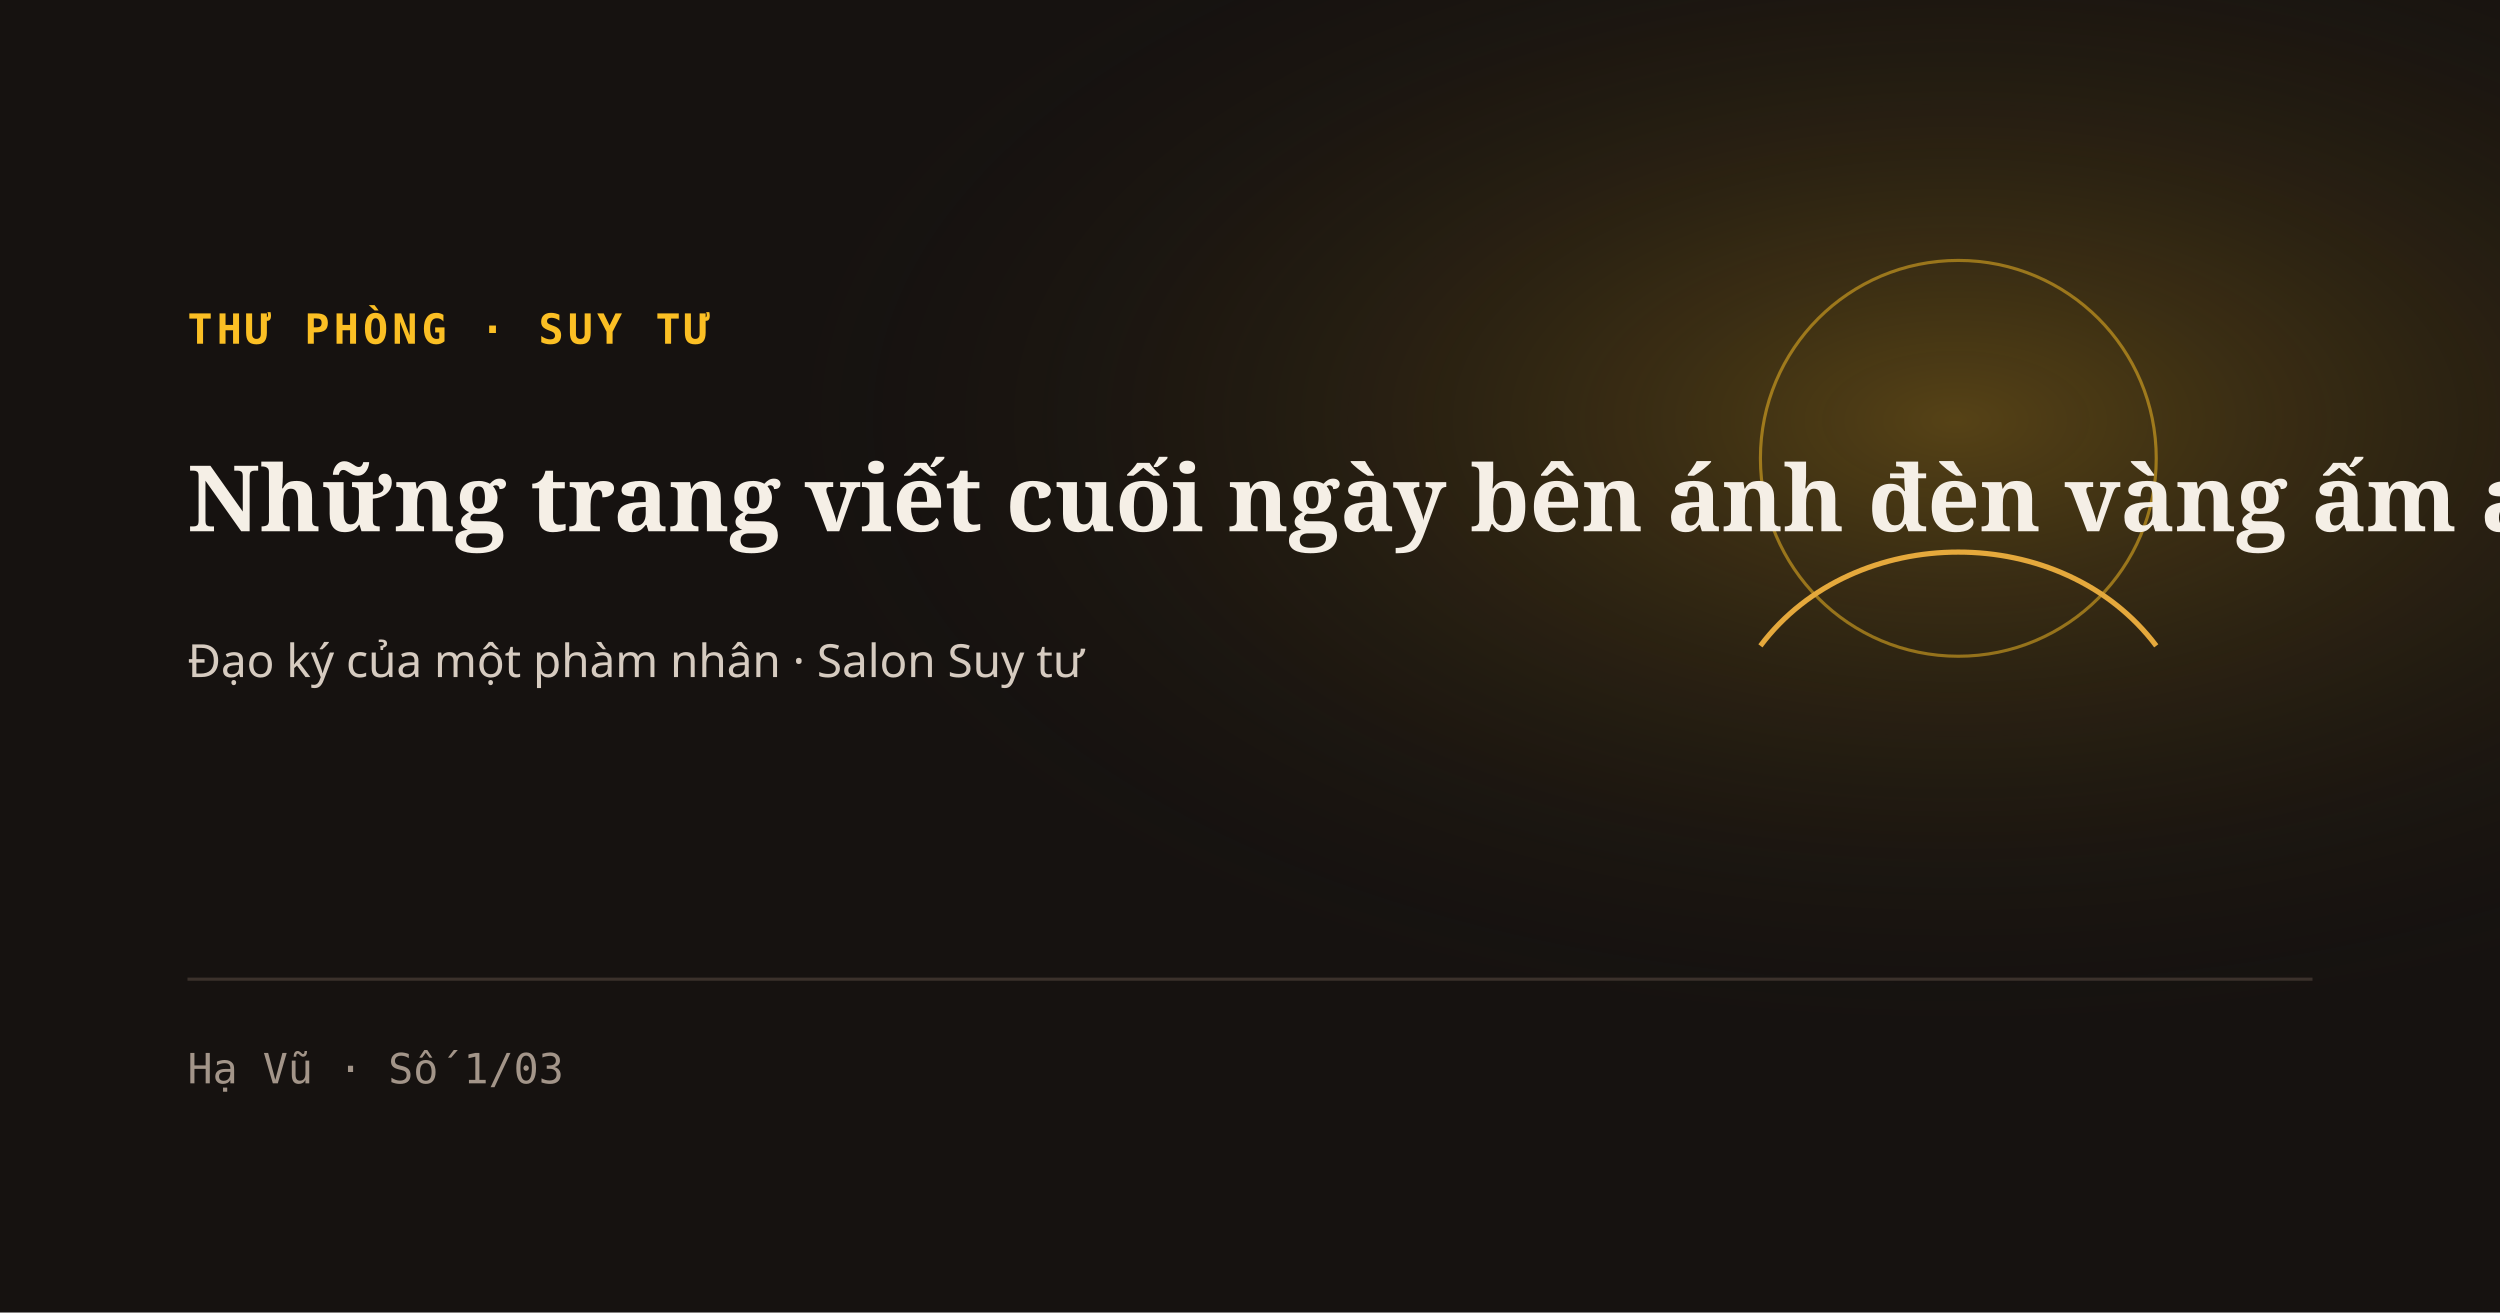
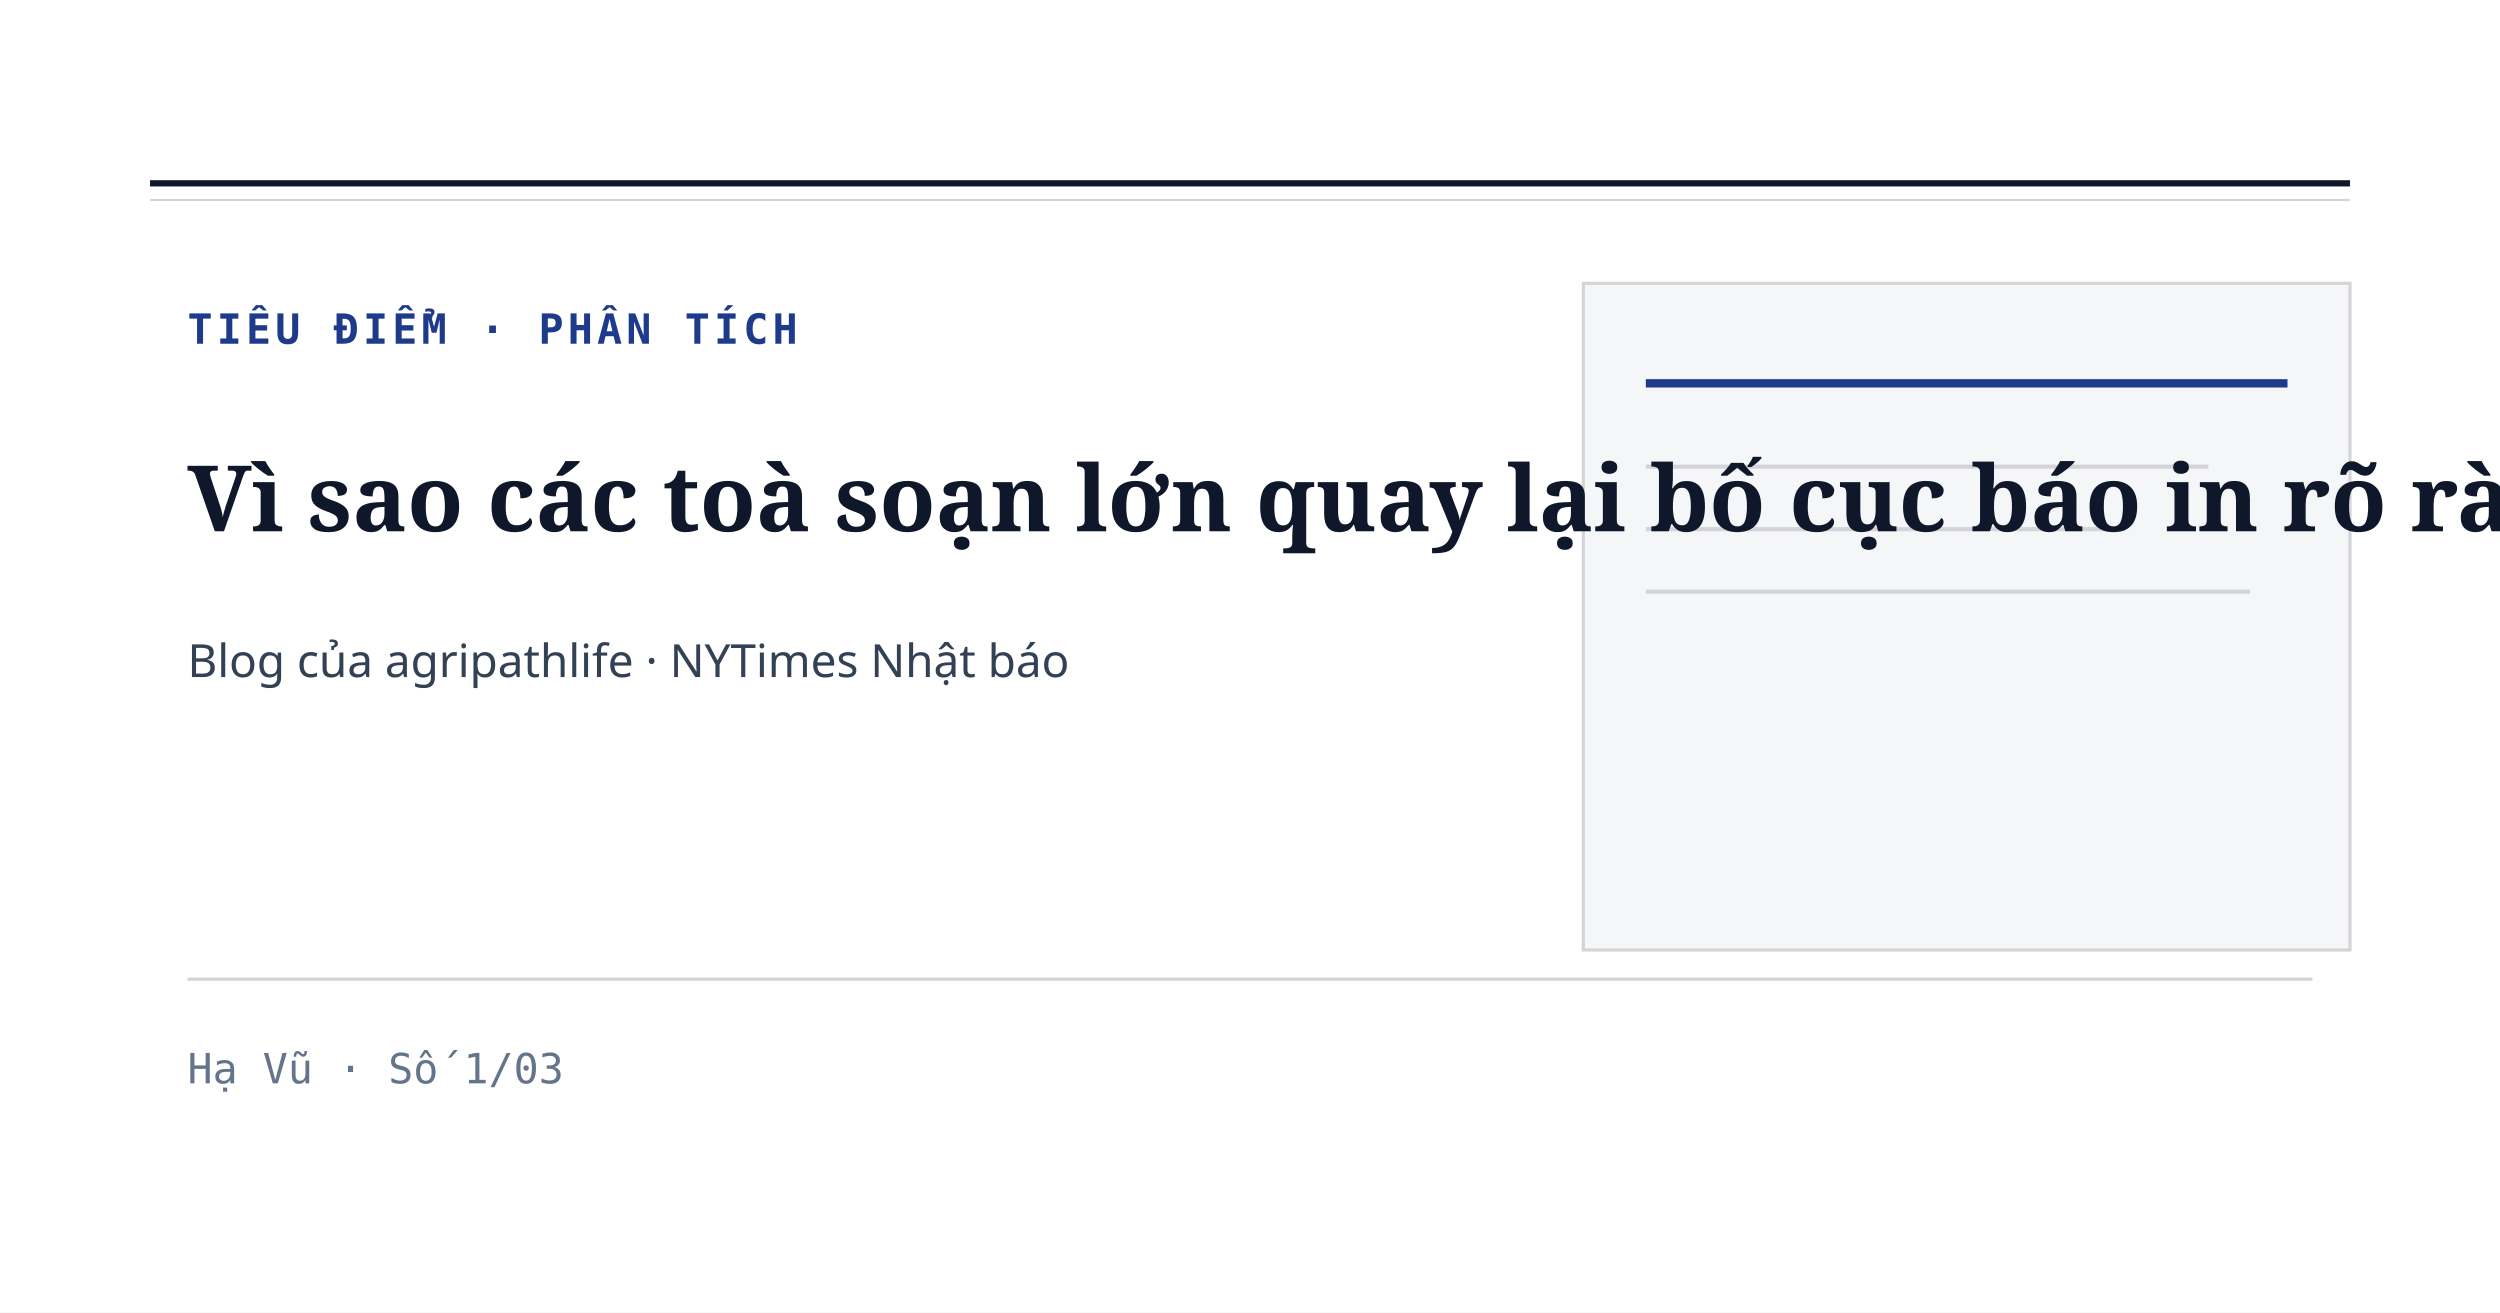
<svg xmlns="http://www.w3.org/2000/svg" width="1200" height="630" viewBox="0 0 1200 630" fill="none">
-   <rect width="1200" height="630" fill="#161210" />
-   <radialGradient id="lamp-1" cx="78%" cy="32%" r="48%">
-     <stop offset="0%" stop-color="#FBBF24" stop-opacity="0.28" />
-     <stop offset="100%" stop-color="#161210" stop-opacity="0" />
-   </radialGradient>
-   <rect width="1200" height="630" fill="url(#lamp-1)" />
-   <circle cx="940" cy="220" r="95" fill="none" stroke="#FBBF24" stroke-width="1.5" opacity="0.5" />
-   <path d="M845 310 C890 250, 990 250, 1035 310" fill="none" stroke="#E5A93C" stroke-width="2.5" />
-   <text x="90" y="165" font-family="monospace" font-size="20" font-weight="700" letter-spacing="2" fill="#FBBF24">THƯ PHÒNG · SUY TƯ</text>
-   <text x="90" y="255" font-family="Georgia, serif" font-weight="700" font-size="44" fill="#F5EFE6">Những trang viết cuối ngày bên ánh đèn vàng ấm áp</text>
-   <text x="90" y="325" font-family="sans-serif" font-size="22" fill="#D6CBC0">Đạo ký của một phàm nhân · Salon Suy tư</text>
-   <line x1="90" y1="470" x2="1110" y2="470" stroke="#3B312B" stroke-width="1.5" />
-   <text x="90" y="520" font-family="monospace" font-size="20" fill="#A39589">Hạ Vũ · Số 1/03</text>
+   <rect width="1200" height="630" fill="#FFFFFF" />
+   <line x1="72" y1="88" x2="1128" y2="88" stroke="#0F172A" stroke-width="3" />
+   <line x1="72" y1="96" x2="1128" y2="96" stroke="#D4D4D8" stroke-width="1" />
+   <rect x="760" y="136" width="368" height="320" fill="#F5F6F8" stroke="#D4D4D8" stroke-width="1.5" />
+   <line x1="790" y1="184" x2="1098" y2="184" stroke="#1E3A8A" stroke-width="4" />
+   <line x1="790" y1="224" x2="1060" y2="224" stroke="#D4D4D8" stroke-width="2" />
+   <line x1="790" y1="254" x2="1020" y2="254" stroke="#D4D4D8" stroke-width="2" />
+   <line x1="790" y1="284" x2="1080" y2="284" stroke="#D4D4D8" stroke-width="2" />
+   <text x="90" y="165" font-family="monospace" font-size="20" font-weight="700" letter-spacing="2" fill="#1E3A8A">TIÊU ĐIỂM · PHÂN TÍCH</text>
+   <text x="90" y="255" font-family="Georgia, serif" font-weight="700" font-size="44" fill="#0F172A">Vì sao các toà soạn lớn quay lại bố cục báo in rõ rà</text>
+   <text x="90" y="325" font-family="sans-serif" font-size="22" fill="#334155">Blog của agripathlife · NYTimes Nhật báo</text>
+   <line x1="90" y1="470" x2="1110" y2="470" stroke="#D4D4D8" stroke-width="1.5" />
+   <text x="90" y="520" font-family="monospace" font-size="20" fill="#64748B">Hạ Vũ · Số 1/03</text>
</svg>
